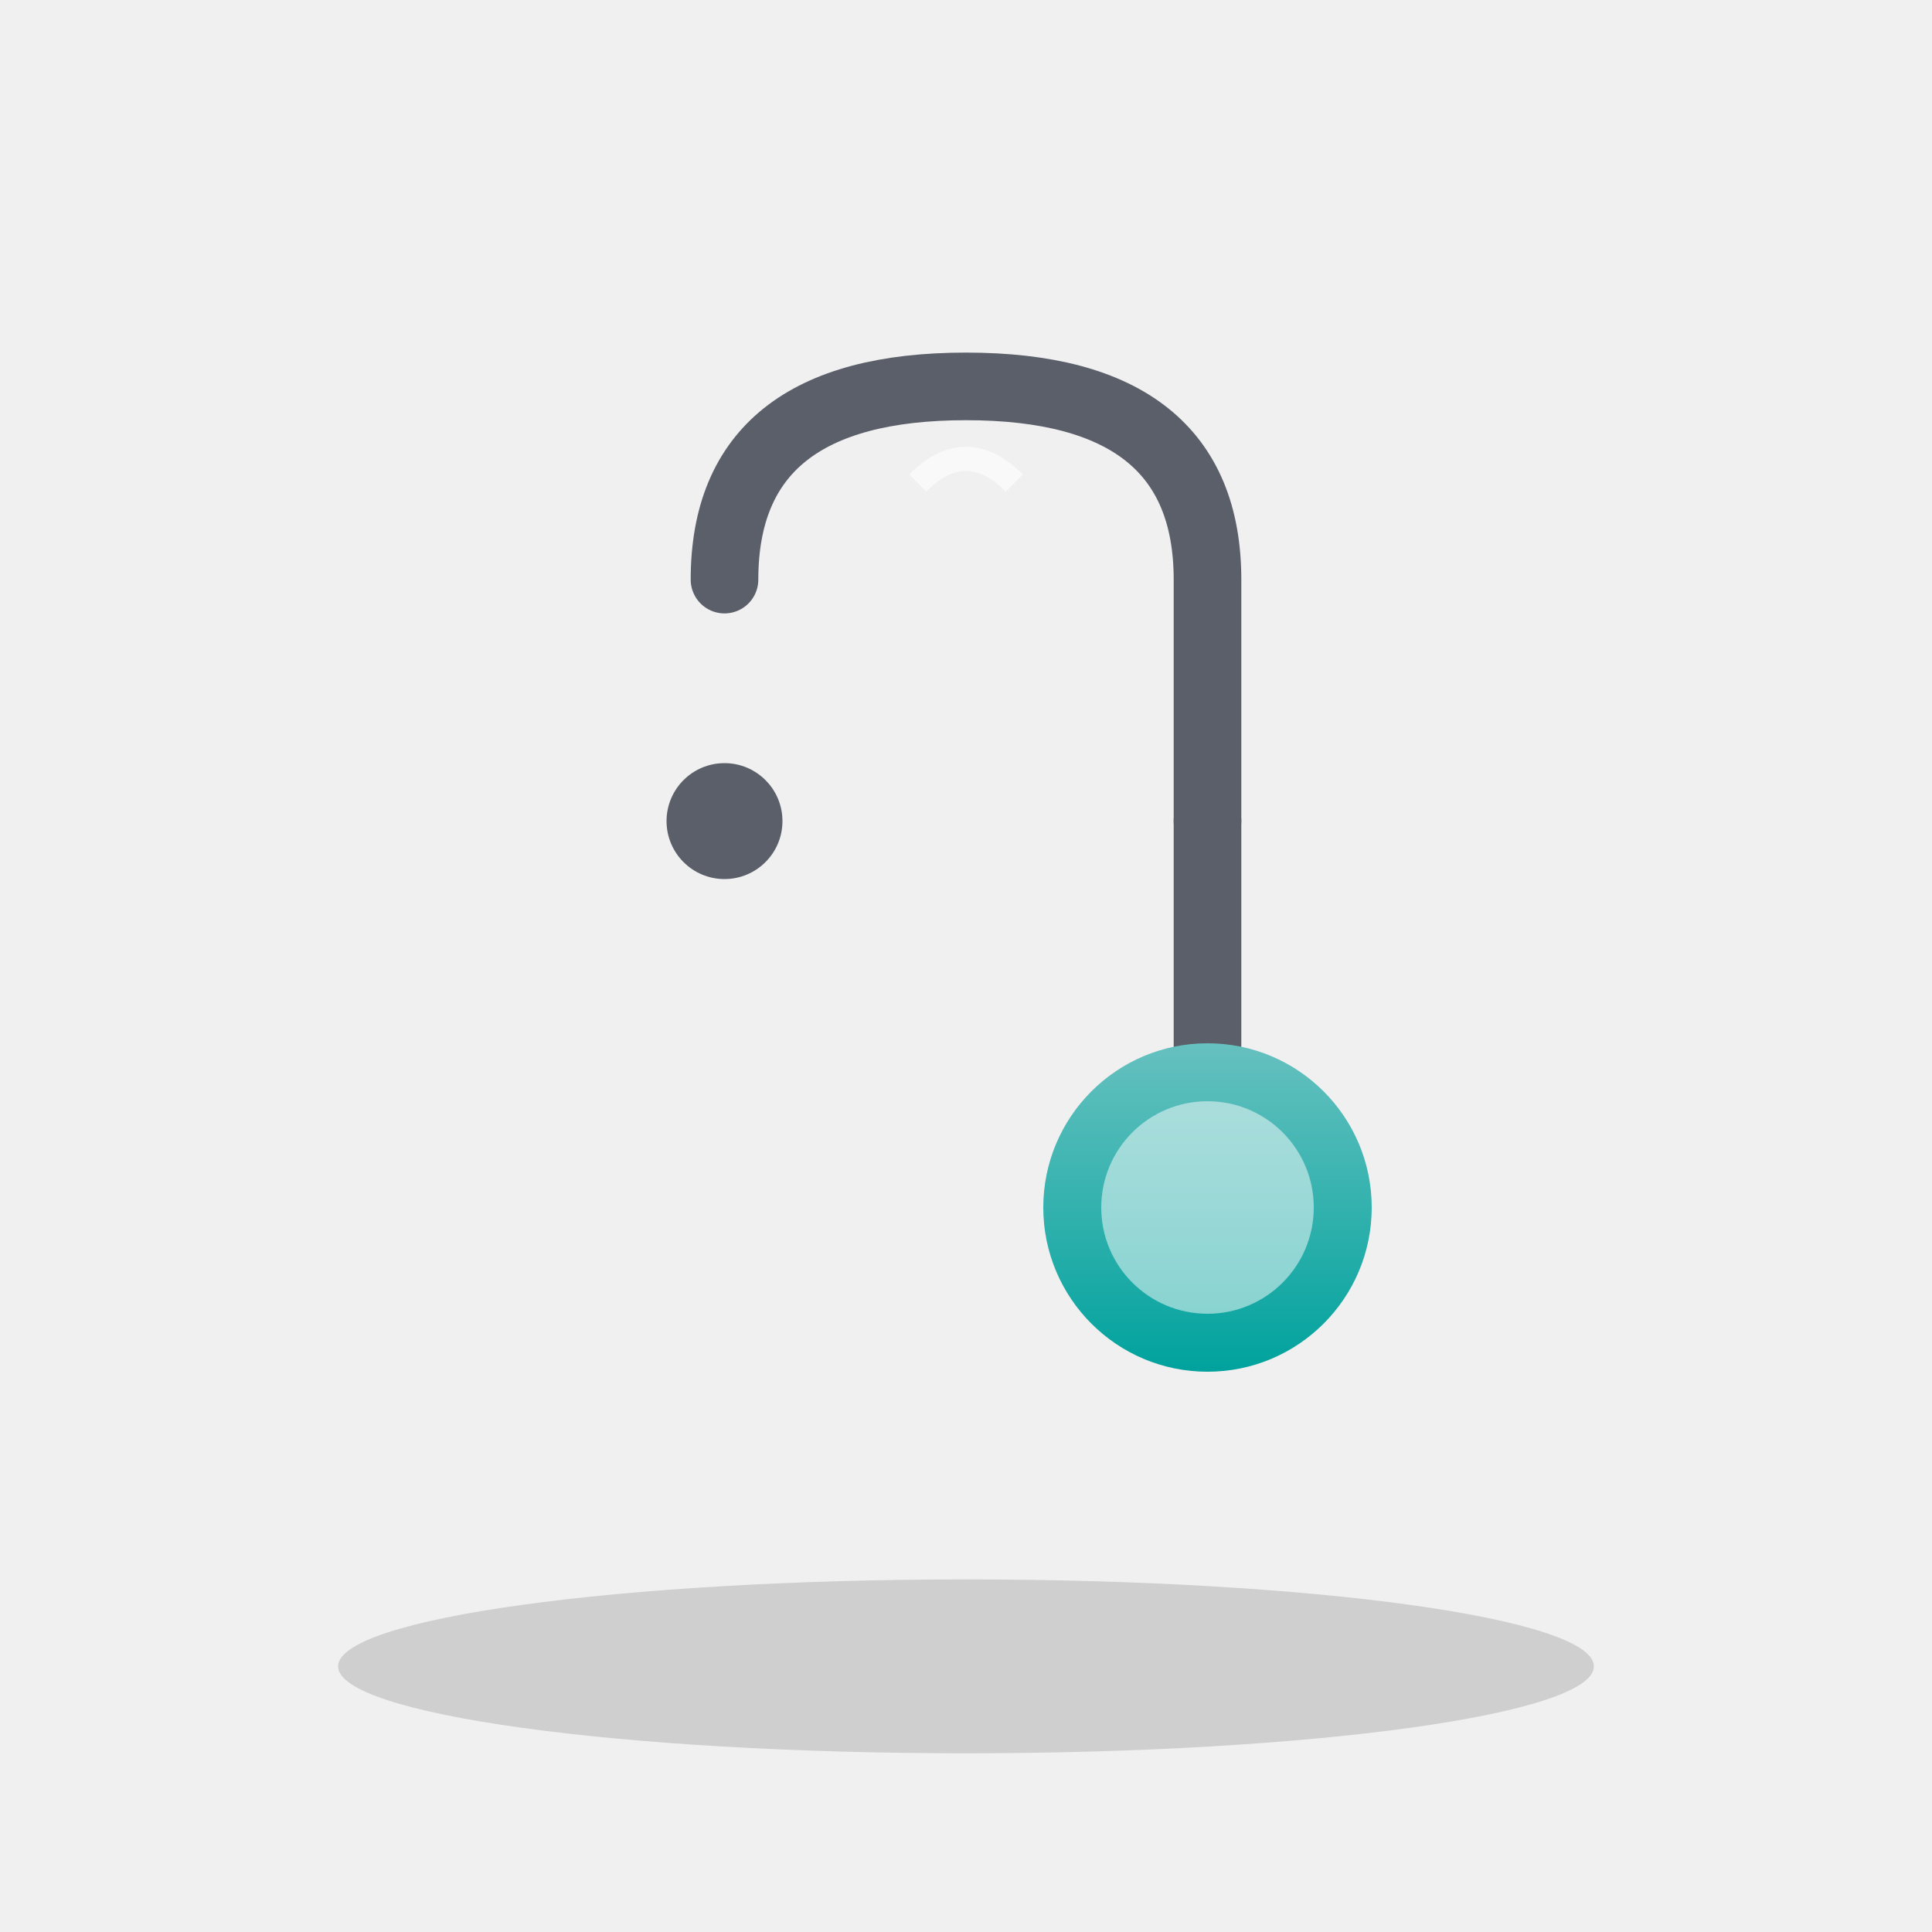
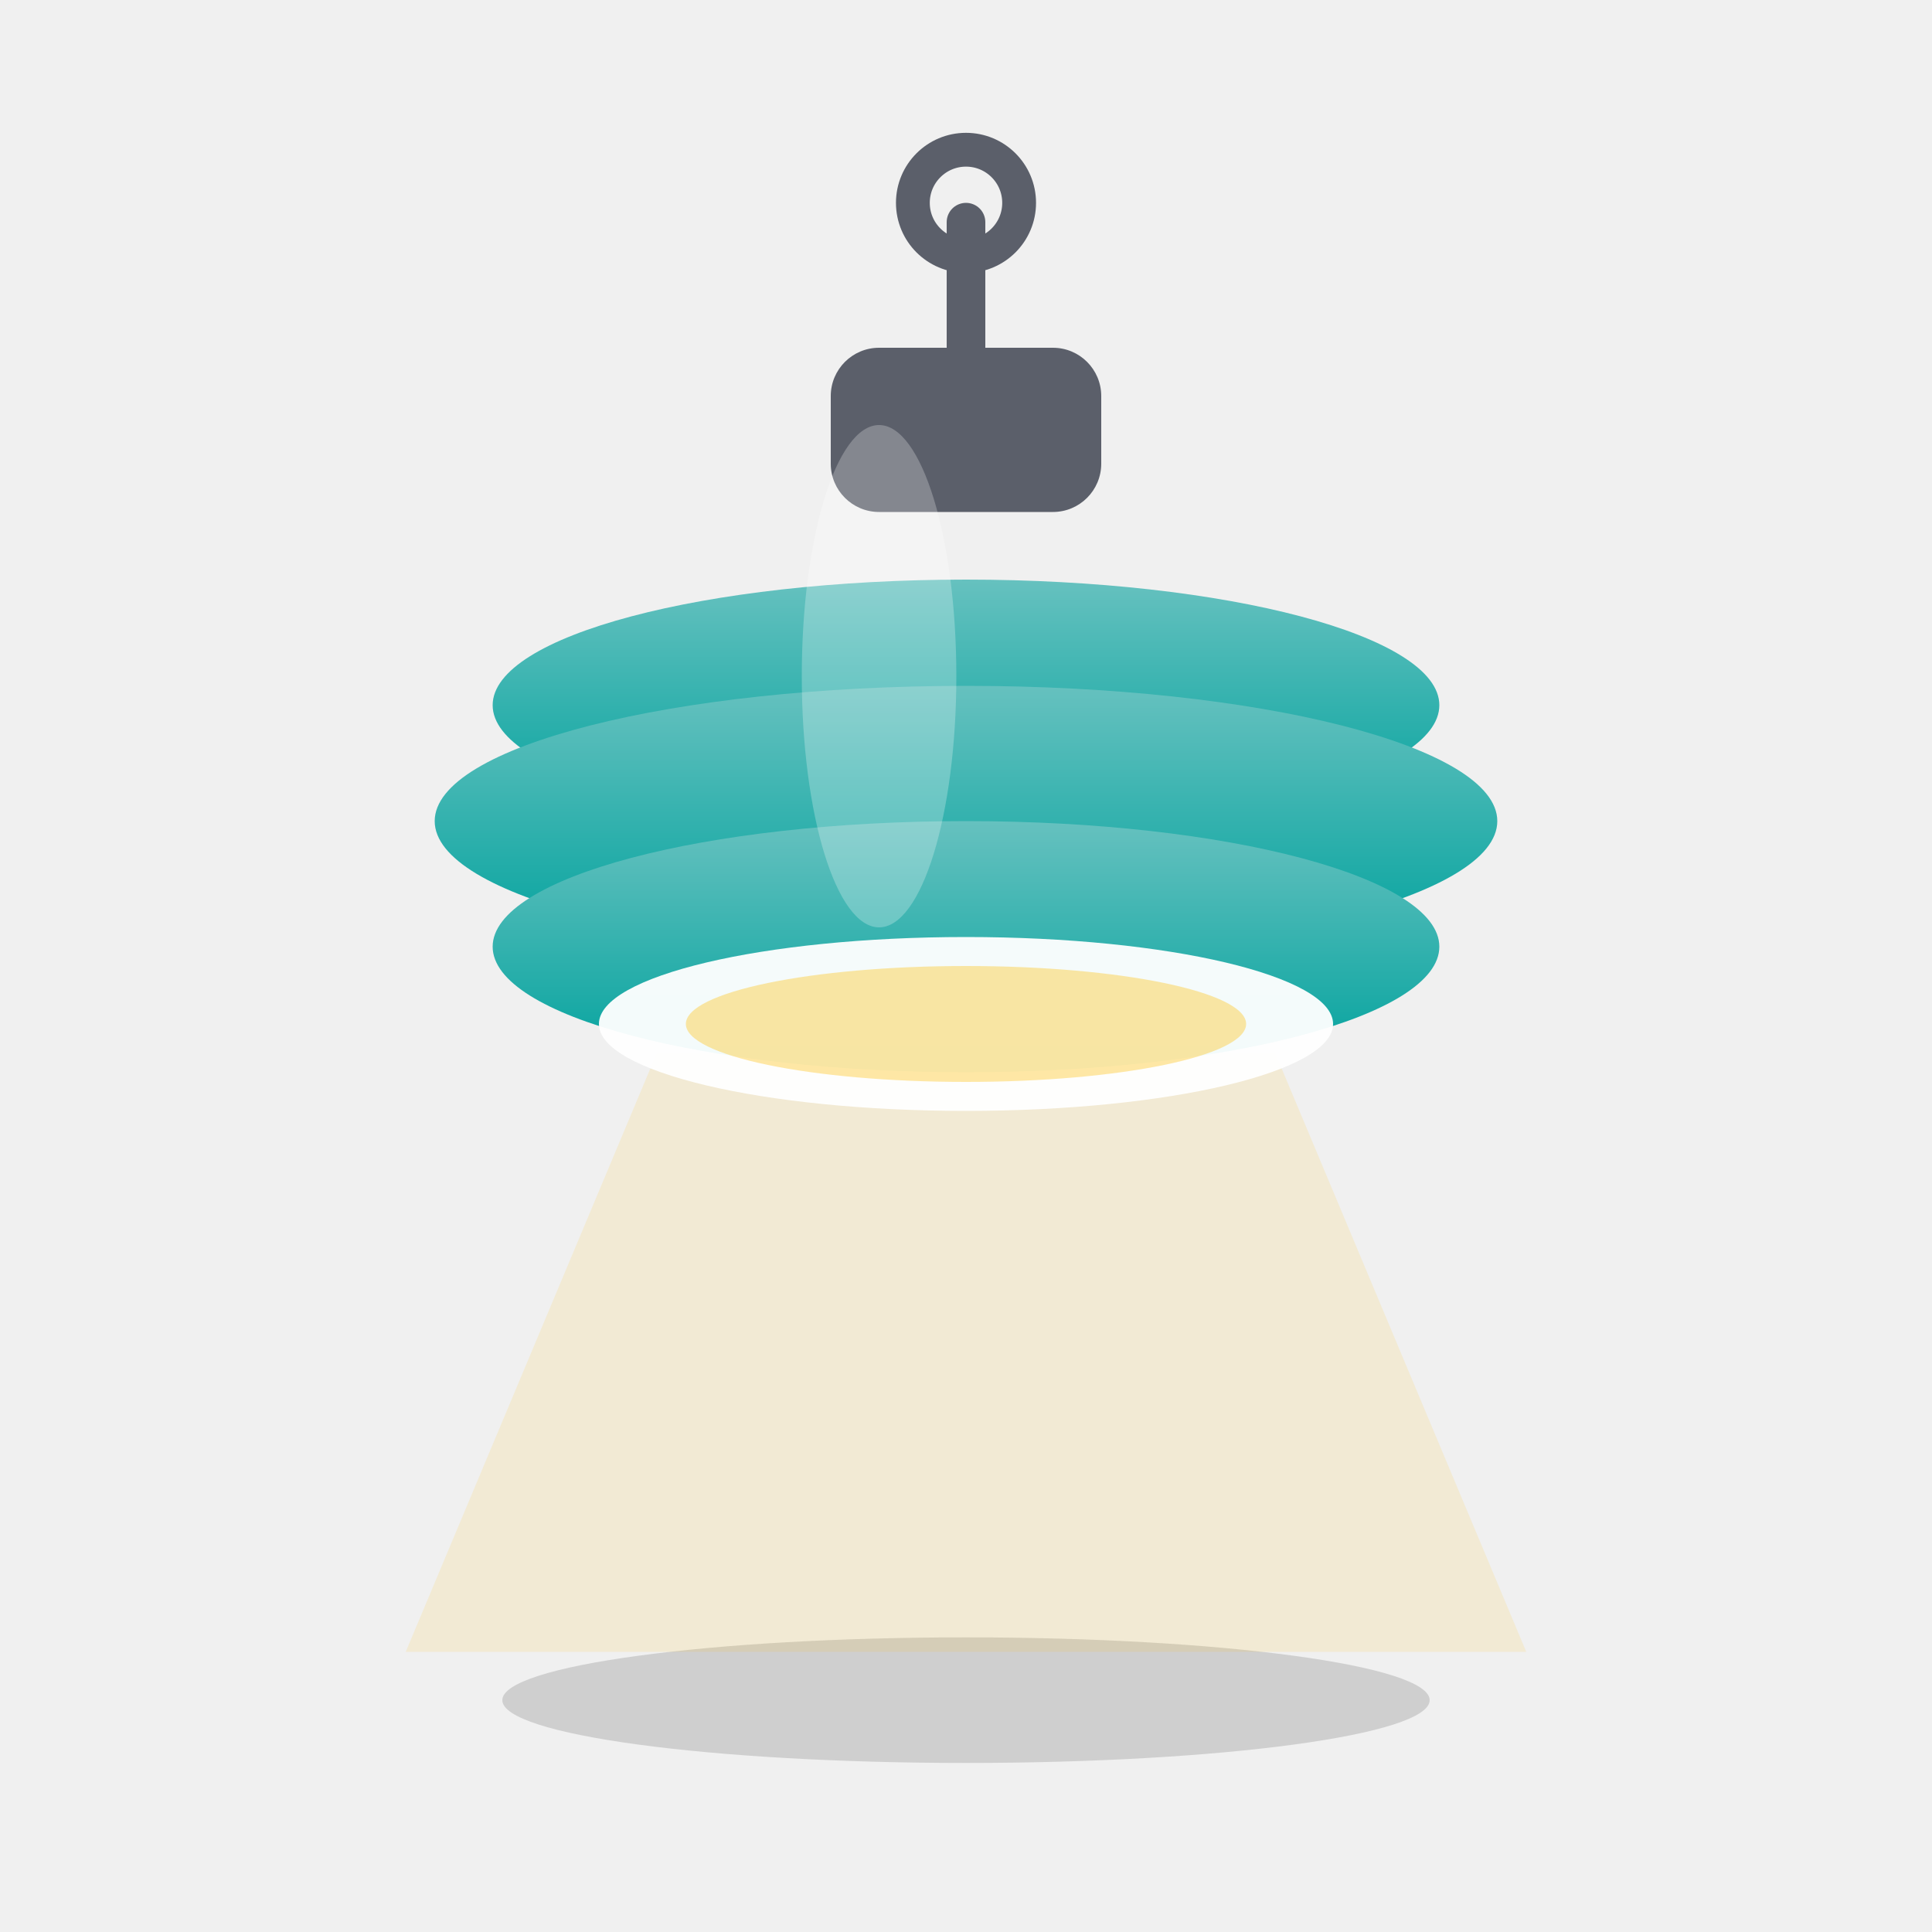
<svg xmlns="http://www.w3.org/2000/svg" viewBox="0 0 400 400" width="400" height="400">
  <defs>
-     <linearGradient id="g-stetho-prod-12" x1="0" y1="0" x2="0" y2="1">
+     <linearGradient id="g-bay-prod-12" x1="0" y1="0" x2="0" y2="1">
      <stop offset="0" stop-color="#66c1bf" />
      <stop offset="1" stop-color="#00a29d" />
    </linearGradient>
  </defs>
-   <ellipse cx="200" cy="345" rx="130" ry="18" fill="#000" opacity="0.14" />
-   <path d="M150 120 Q150 80 200 80 Q250 80 250 120 L250 170" fill="none" stroke="#5b5f6a" stroke-width="14" stroke-linecap="round" />
-   <circle cx="150" cy="170" r="12" fill="#5b5f6a" />
-   <path d="M250 170 L250 230" stroke="#5b5f6a" stroke-width="14" stroke-linecap="round" />
-   <circle cx="250" cy="250" r="34" fill="url(#g-stetho-prod-12)" />
-   <circle cx="250" cy="250" r="22" fill="#ffffff" opacity="0.5" />
-   <path d="M190 100 Q200 90 210 100" stroke="#ffffff" stroke-width="5" fill="none" opacity="0.6" />
+   <ellipse cx="200" cy="352" rx="96" ry="13" fill="#000" opacity="0.14" />
+   <path d="M136 218 L264 218 L316 342 L84 342 Z" fill="#ffbe00" opacity="0.12" />
+   <path d="M200 46 L200 74" stroke="#5b5f6a" stroke-width="8" stroke-linecap="round" />
+   <circle cx="200" cy="42" r="11" fill="none" stroke="#5b5f6a" stroke-width="7" />
+   <rect x="172" y="72" width="56" height="34" rx="10" fill="#5b5f6a" />
+   <ellipse cx="200" cy="146" rx="98" ry="26" fill="url(#g-bay-prod-12)" />
+   <ellipse cx="200" cy="170" rx="110" ry="28" fill="url(#g-bay-prod-12)" />
+   <ellipse cx="200" cy="196" rx="98" ry="26" fill="url(#g-bay-prod-12)" />
+   <ellipse cx="182" cy="140" rx="16" ry="52" fill="#fff" opacity="0.25" />
+   <ellipse cx="200" cy="212" rx="76" ry="18" fill="#ffffff" opacity="0.95" />
+   <ellipse cx="200" cy="212" rx="58" ry="12" fill="#ffbe00" opacity="0.35" />
</svg>
